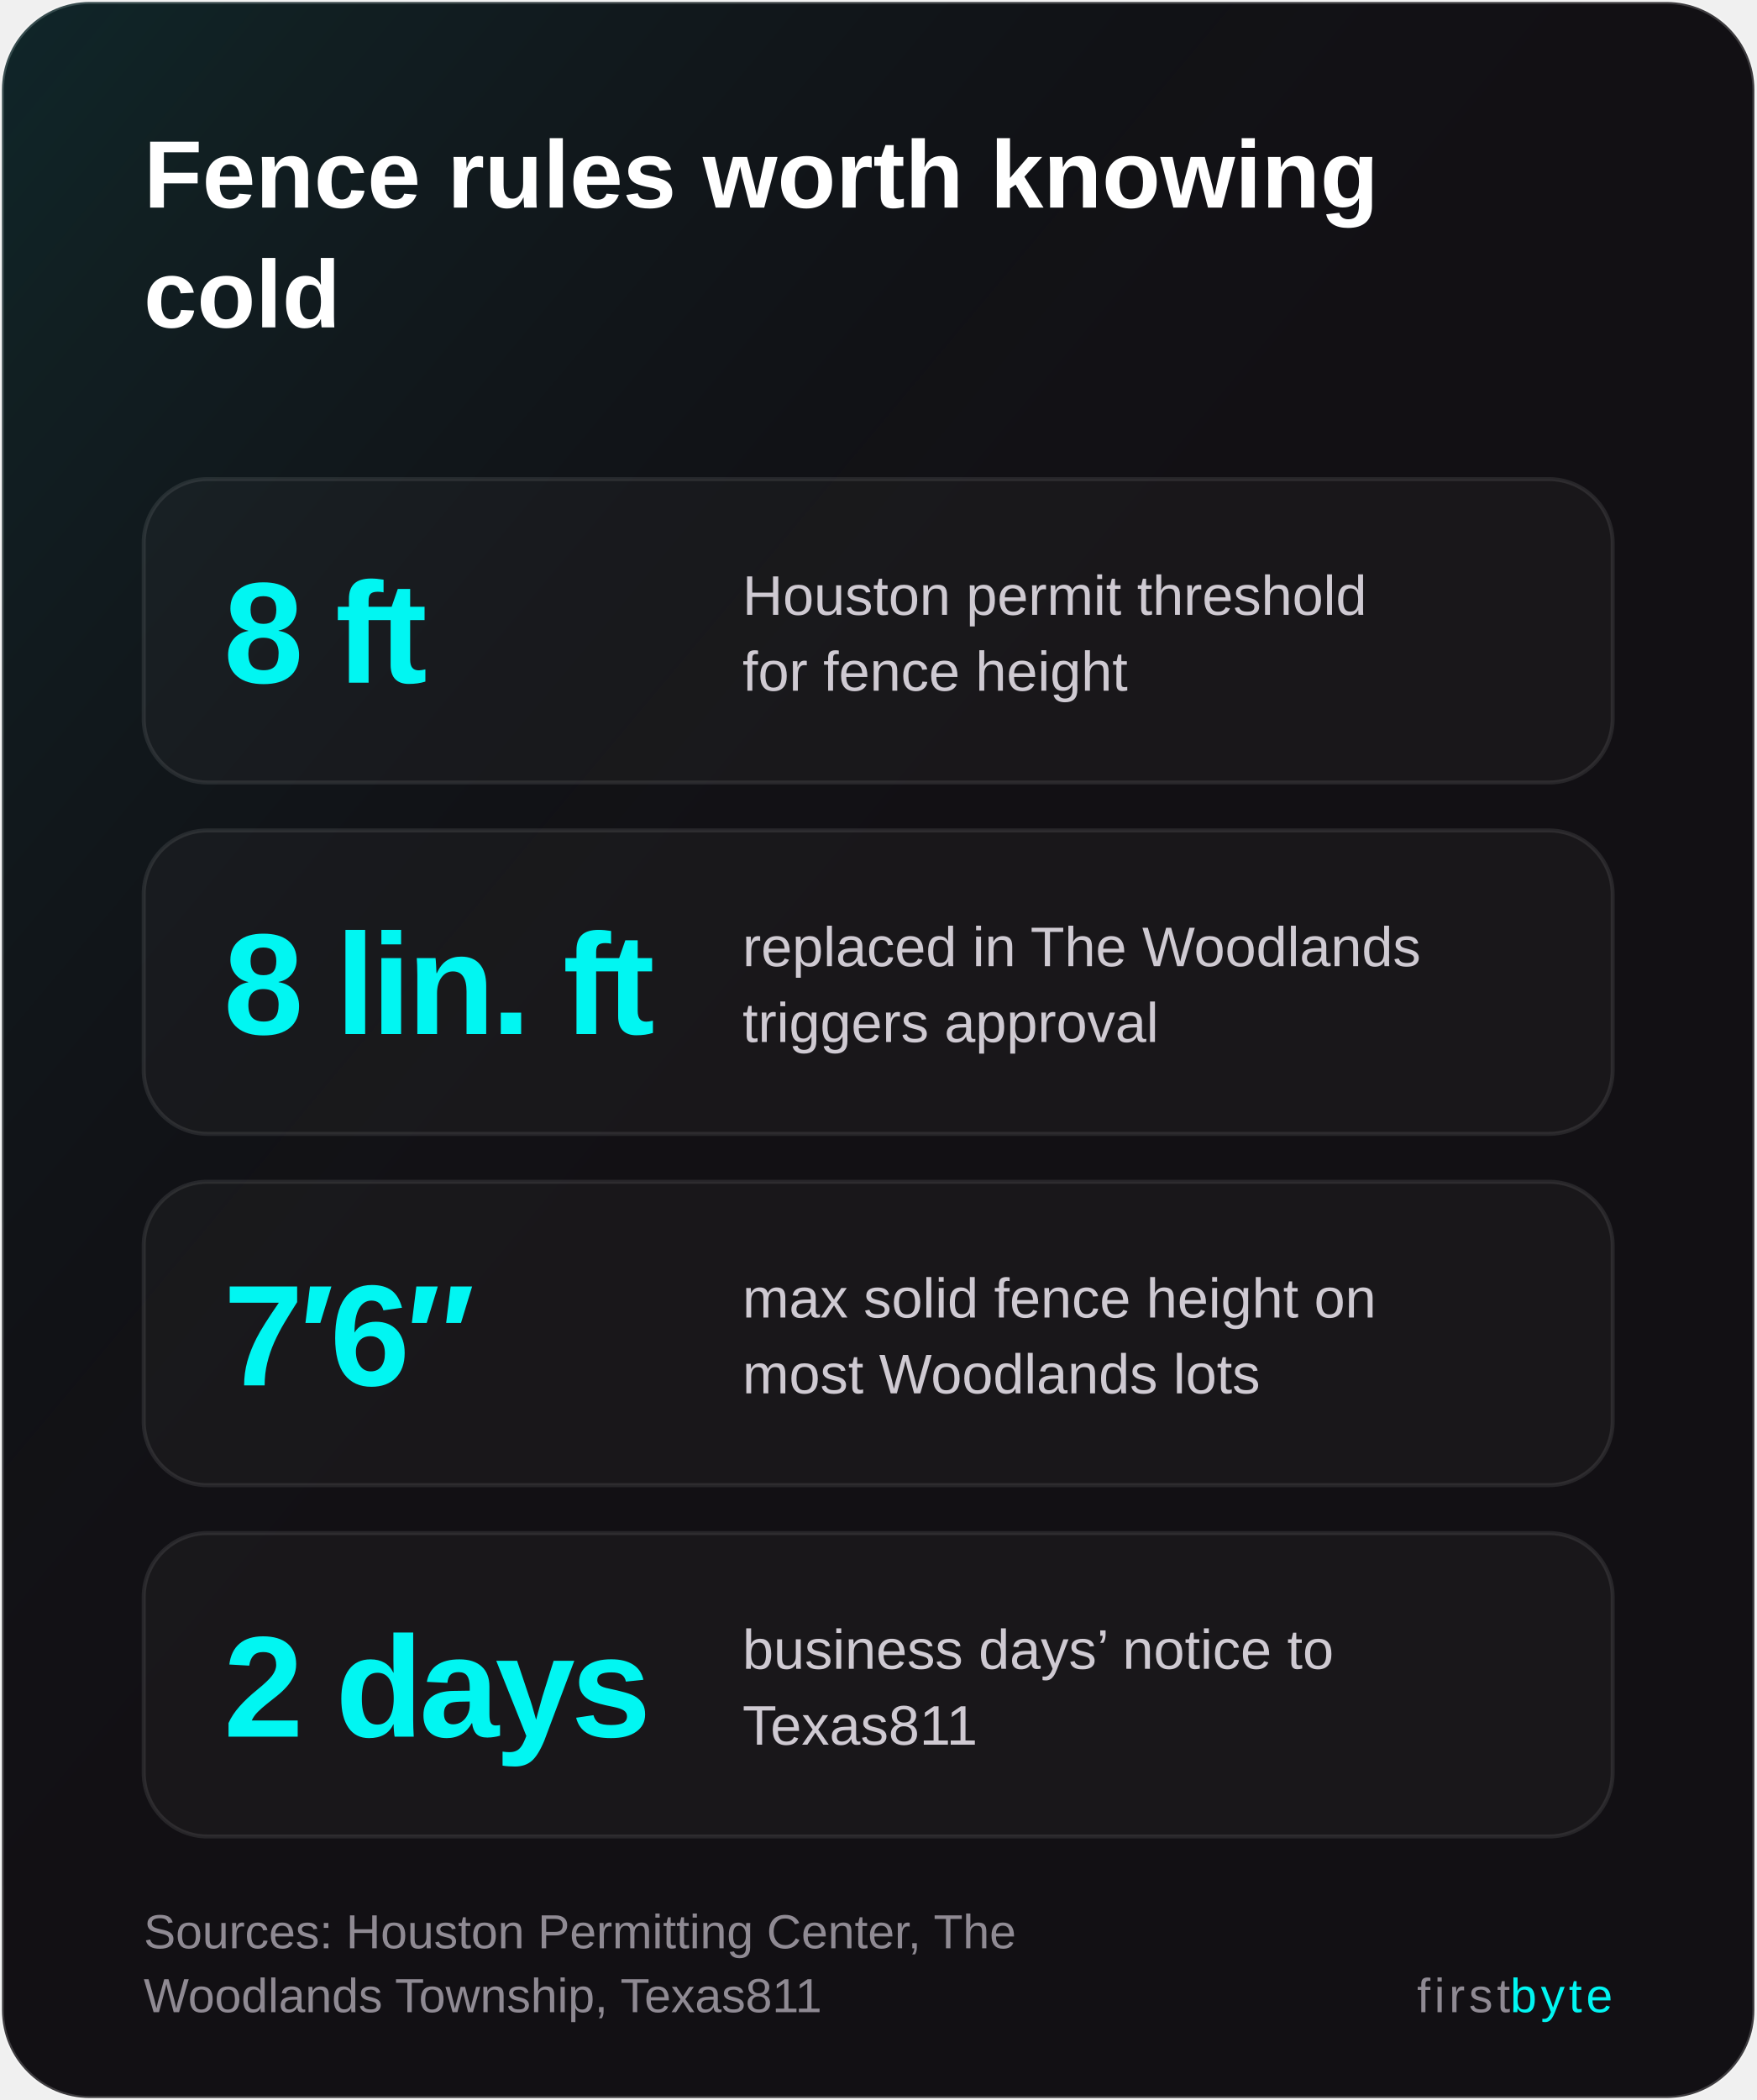
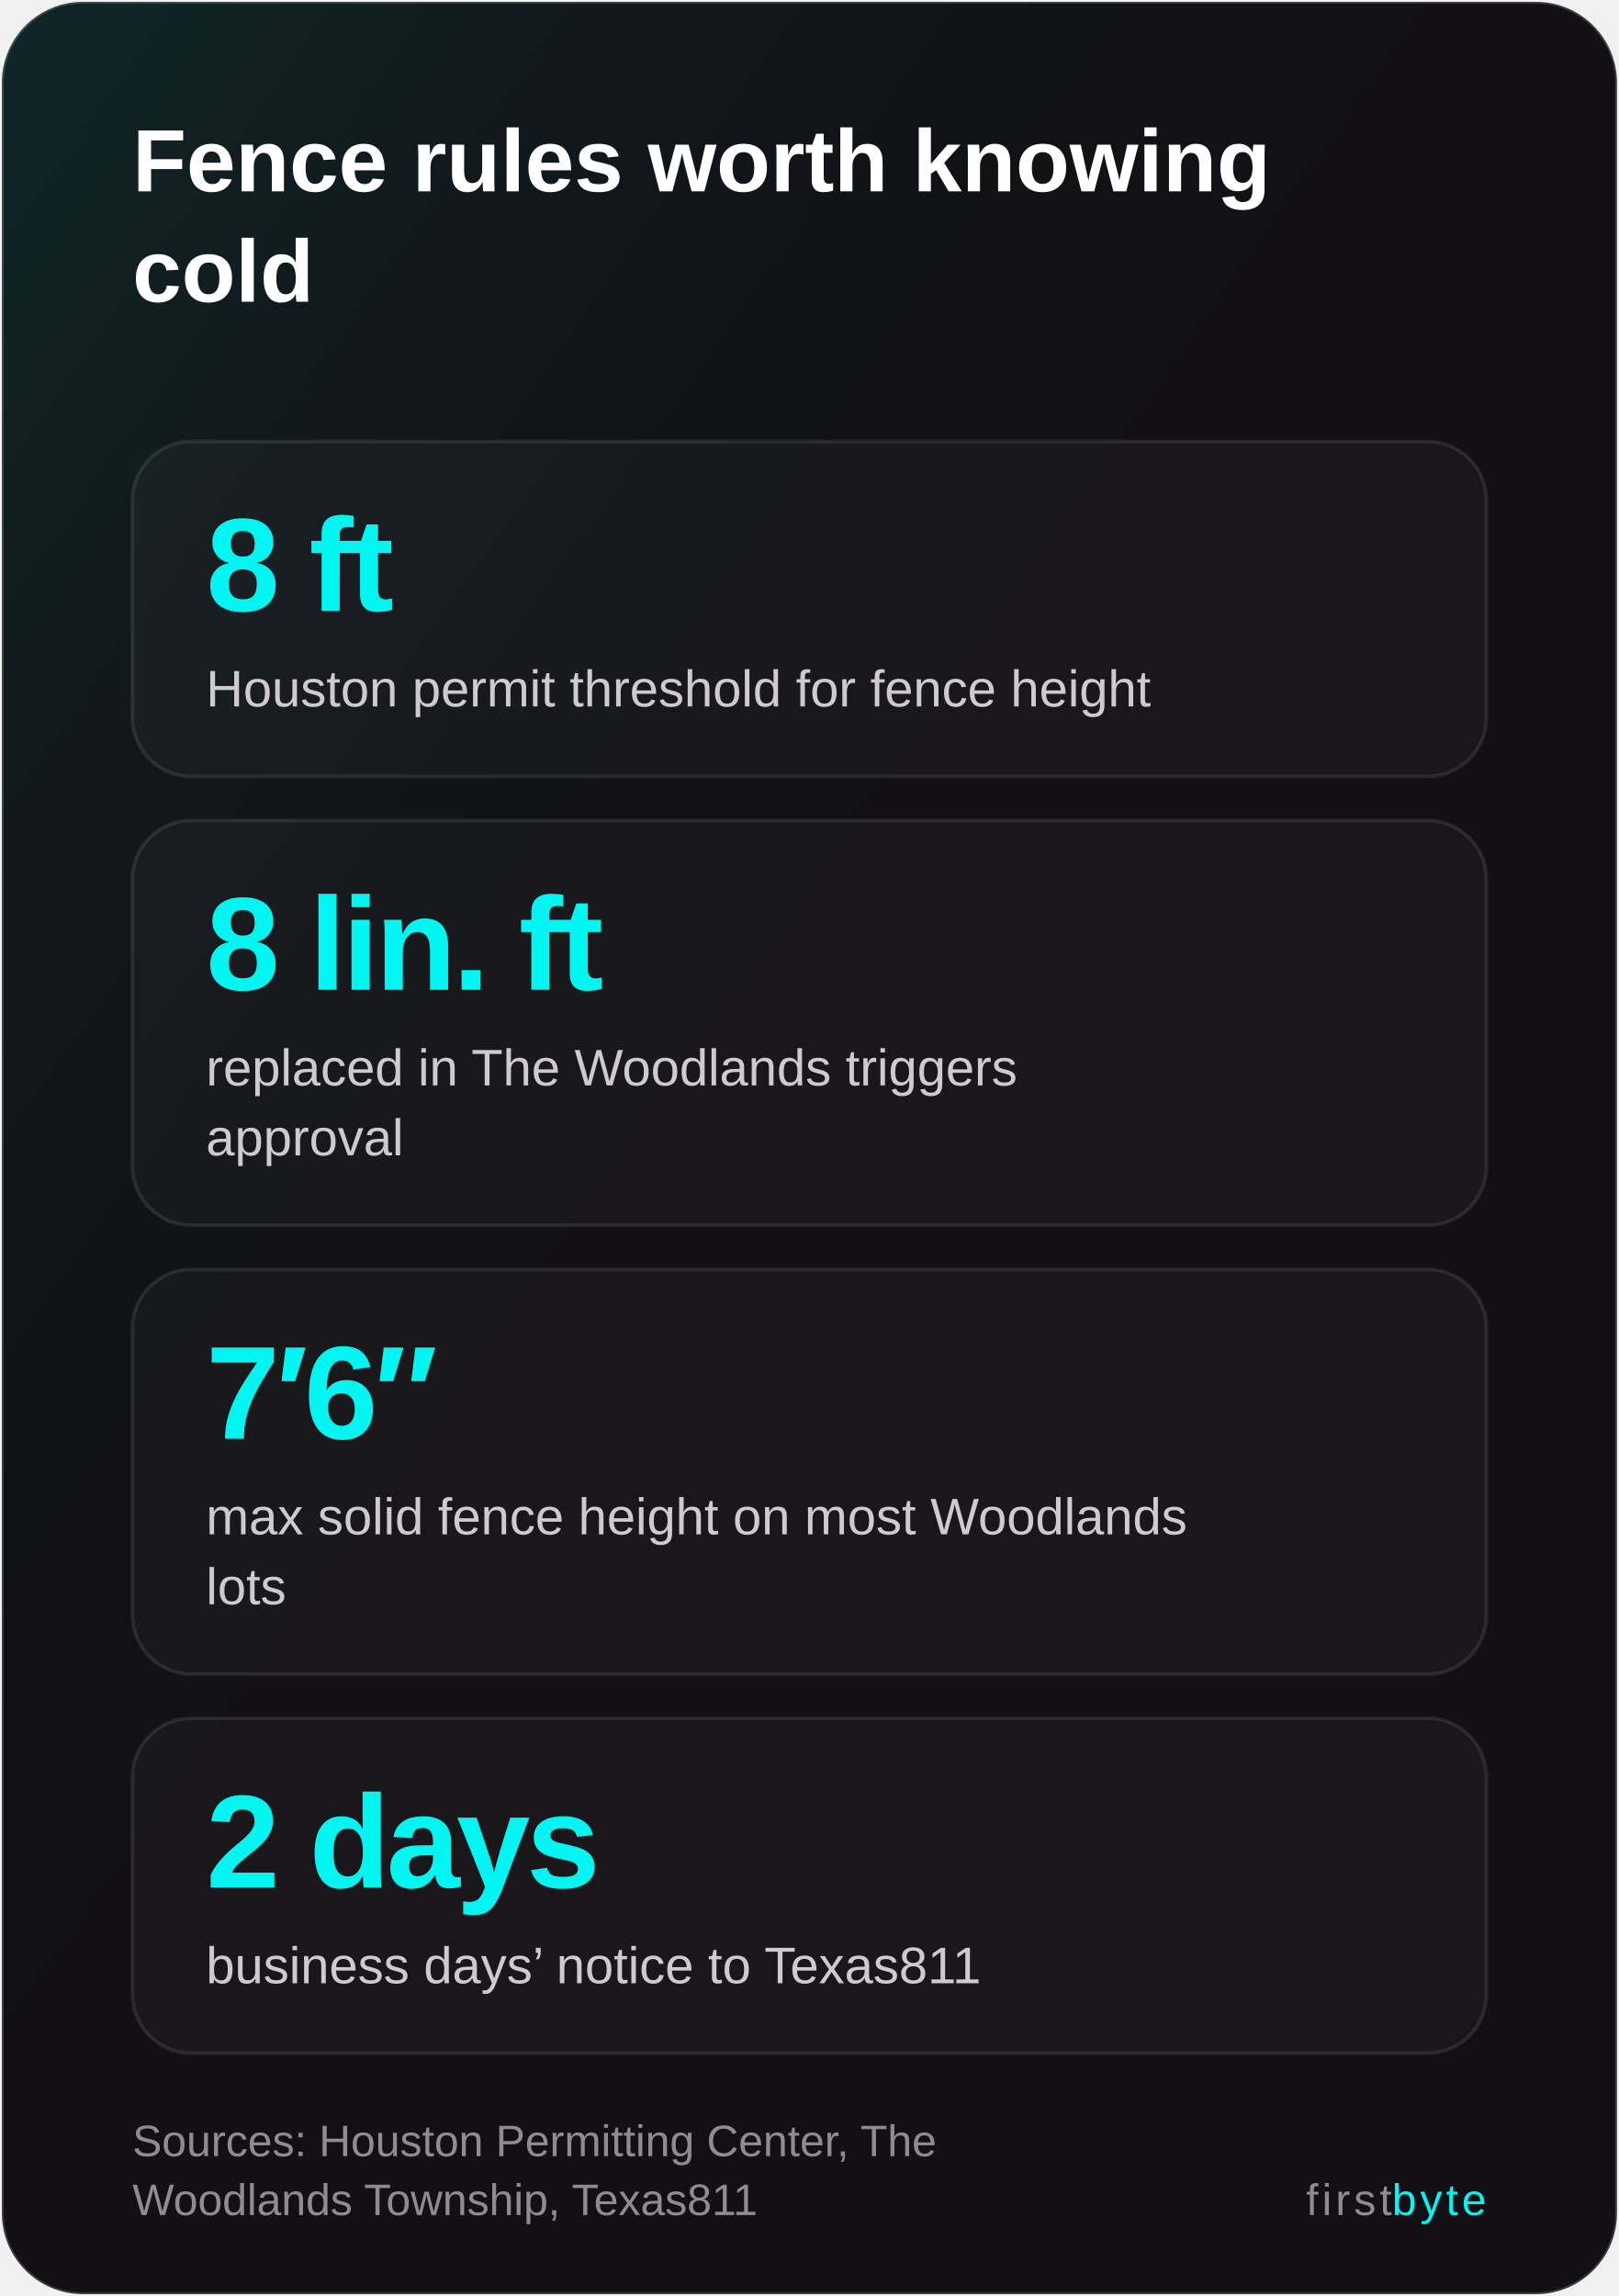
- <svg xmlns="http://www.w3.org/2000/svg" viewBox="0 0 440 526" width="440" height="526" role="img" aria-labelledby="t413302">
+ <svg xmlns="http://www.w3.org/2000/svg" viewBox="0 0 440 624" width="440" height="624" role="img" aria-labelledby="t740579">
  <defs>
-     <linearGradient id="g413302" x1="0" y1="0" x2="1" y2="1">
+     <linearGradient id="g740579" x1="0" y1="0" x2="1" y2="1">
      <stop offset="0" stop-color="#01f6f2" stop-opacity=".10" />
      <stop offset=".5" stop-color="#121014" stop-opacity="0" />
    </linearGradient>
-     <linearGradient id="bar413302" x1="0" y1="0" x2="1" y2="0">
+     <linearGradient id="bar740579" x1="0" y1="0" x2="1" y2="0">
      <stop offset="0" stop-color="#01f6f2" />
      <stop offset="1" stop-color="#3ad7ff" />
    </linearGradient>
  </defs>
-   <rect x=".5" y=".5" width="439" height="525" rx="22" fill="#121014" stroke="rgba(255,255,255,.18)" />
-   <rect x=".5" y=".5" width="439" height="525" rx="22" fill="url(#g413302)" />
+   <rect x=".5" y=".5" width="439" height="623" rx="22" fill="#121014" stroke="rgba(255,255,255,.18)" />
+   <rect x=".5" y=".5" width="439" height="623" rx="22" fill="url(#g740579)" />
  <text x="36" y="52" fill="#ffffff" font-family="'Funnel Display', Figtree, 'Helvetica Neue', Arial, sans-serif" font-size="24" font-weight="600">
    <tspan x="36" dy="0">Fence rules worth knowing</tspan>
    <tspan x="36" dy="30">cold</tspan>
  </text>
-   <rect x="36" y="120" width="368" height="76" rx="16" fill="rgba(255,255,255,.03)" stroke="rgba(255,255,255,.09)" />
-   <text x="56" y="171" fill="#01f6f2" font-family="'Funnel Display', Figtree, 'Helvetica Neue', Arial, sans-serif" font-size="36" font-weight="600" letter-spacing="-1">8 ft</text>
-   <text x="186" y="154" fill="#cfcad2" font-family="Figtree, 'Helvetica Neue', Arial, sans-serif" font-size="14">
-     <tspan x="186" dy="0">Houston permit threshold</tspan>
-     <tspan x="186" dy="19">for fence height</tspan>
+   <rect x="36" y="120" width="368" height="91" rx="16" fill="rgba(255,255,255,.03)" stroke="rgba(255,255,255,.09)" />
+   <text x="56" y="166" fill="#01f6f2" font-family="'Funnel Display', Figtree, 'Helvetica Neue', Arial, sans-serif" font-size="36" font-weight="600" letter-spacing="-1">8 ft</text>
+   <text x="56" y="192" fill="#cfcad2" font-family="Figtree, 'Helvetica Neue', Arial, sans-serif" font-size="14">
+     <tspan x="56" dy="0">Houston permit threshold for fence height</tspan>
  </text>
-   <rect x="36" y="208" width="368" height="76" rx="16" fill="rgba(255,255,255,.03)" stroke="rgba(255,255,255,.09)" />
-   <text x="56" y="259" fill="#01f6f2" font-family="'Funnel Display', Figtree, 'Helvetica Neue', Arial, sans-serif" font-size="36" font-weight="600" letter-spacing="-1">8 lin. ft</text>
-   <text x="186" y="242" fill="#cfcad2" font-family="Figtree, 'Helvetica Neue', Arial, sans-serif" font-size="14">
-     <tspan x="186" dy="0">replaced in The Woodlands</tspan>
-     <tspan x="186" dy="19">triggers approval</tspan>
+   <rect x="36" y="223" width="368" height="110" rx="16" fill="rgba(255,255,255,.03)" stroke="rgba(255,255,255,.09)" />
+   <text x="56" y="269" fill="#01f6f2" font-family="'Funnel Display', Figtree, 'Helvetica Neue', Arial, sans-serif" font-size="36" font-weight="600" letter-spacing="-1">8 lin. ft</text>
+   <text x="56" y="295" fill="#cfcad2" font-family="Figtree, 'Helvetica Neue', Arial, sans-serif" font-size="14">
+     <tspan x="56" dy="0">replaced in The Woodlands triggers</tspan>
+     <tspan x="56" dy="19">approval</tspan>
  </text>
-   <rect x="36" y="296" width="368" height="76" rx="16" fill="rgba(255,255,255,.03)" stroke="rgba(255,255,255,.09)" />
-   <text x="56" y="347" fill="#01f6f2" font-family="'Funnel Display', Figtree, 'Helvetica Neue', Arial, sans-serif" font-size="36" font-weight="600" letter-spacing="-1">7′6″</text>
-   <text x="186" y="330" fill="#cfcad2" font-family="Figtree, 'Helvetica Neue', Arial, sans-serif" font-size="14">
-     <tspan x="186" dy="0">max solid fence height on</tspan>
-     <tspan x="186" dy="19">most Woodlands lots</tspan>
+   <rect x="36" y="345" width="368" height="110" rx="16" fill="rgba(255,255,255,.03)" stroke="rgba(255,255,255,.09)" />
+   <text x="56" y="391" fill="#01f6f2" font-family="'Funnel Display', Figtree, 'Helvetica Neue', Arial, sans-serif" font-size="36" font-weight="600" letter-spacing="-1">7′6″</text>
+   <text x="56" y="417" fill="#cfcad2" font-family="Figtree, 'Helvetica Neue', Arial, sans-serif" font-size="14">
+     <tspan x="56" dy="0">max solid fence height on most Woodlands</tspan>
+     <tspan x="56" dy="19">lots</tspan>
  </text>
-   <rect x="36" y="384" width="368" height="76" rx="16" fill="rgba(255,255,255,.03)" stroke="rgba(255,255,255,.09)" />
-   <text x="56" y="435" fill="#01f6f2" font-family="'Funnel Display', Figtree, 'Helvetica Neue', Arial, sans-serif" font-size="36" font-weight="600" letter-spacing="-1">2 days</text>
-   <text x="186" y="418" fill="#cfcad2" font-family="Figtree, 'Helvetica Neue', Arial, sans-serif" font-size="14">
-     <tspan x="186" dy="0">business days’ notice to</tspan>
-     <tspan x="186" dy="19">Texas811</tspan>
+   <rect x="36" y="467" width="368" height="91" rx="16" fill="rgba(255,255,255,.03)" stroke="rgba(255,255,255,.09)" />
+   <text x="56" y="513" fill="#01f6f2" font-family="'Funnel Display', Figtree, 'Helvetica Neue', Arial, sans-serif" font-size="36" font-weight="600" letter-spacing="-1">2 days</text>
+   <text x="56" y="539" fill="#cfcad2" font-family="Figtree, 'Helvetica Neue', Arial, sans-serif" font-size="14">
+     <tspan x="56" dy="0">business days’ notice to Texas811</tspan>
  </text>
-   <text x="36" y="488" fill="#8f8a93" font-family="Figtree, 'Helvetica Neue', Arial, sans-serif" font-size="12">
+   <text x="36" y="586" fill="#8f8a93" font-family="Figtree, 'Helvetica Neue', Arial, sans-serif" font-size="12">
    <tspan x="36" dy="0">Sources: Houston Permitting Center, The</tspan>
    <tspan x="36" dy="16">Woodlands Township, Texas811</tspan>
  </text>
-   <text x="404" y="504" text-anchor="end" fill="#8f8a93" font-family="'Funnel Display', Figtree, 'Helvetica Neue', Arial, sans-serif" font-size="12" letter-spacing="1">first<tspan fill="#01f6f2">byte</tspan>
+   <text x="404" y="602" text-anchor="end" fill="#8f8a93" font-family="'Funnel Display', Figtree, 'Helvetica Neue', Arial, sans-serif" font-size="12" letter-spacing="1">first<tspan fill="#01f6f2">byte</tspan>
  </text>
</svg>
